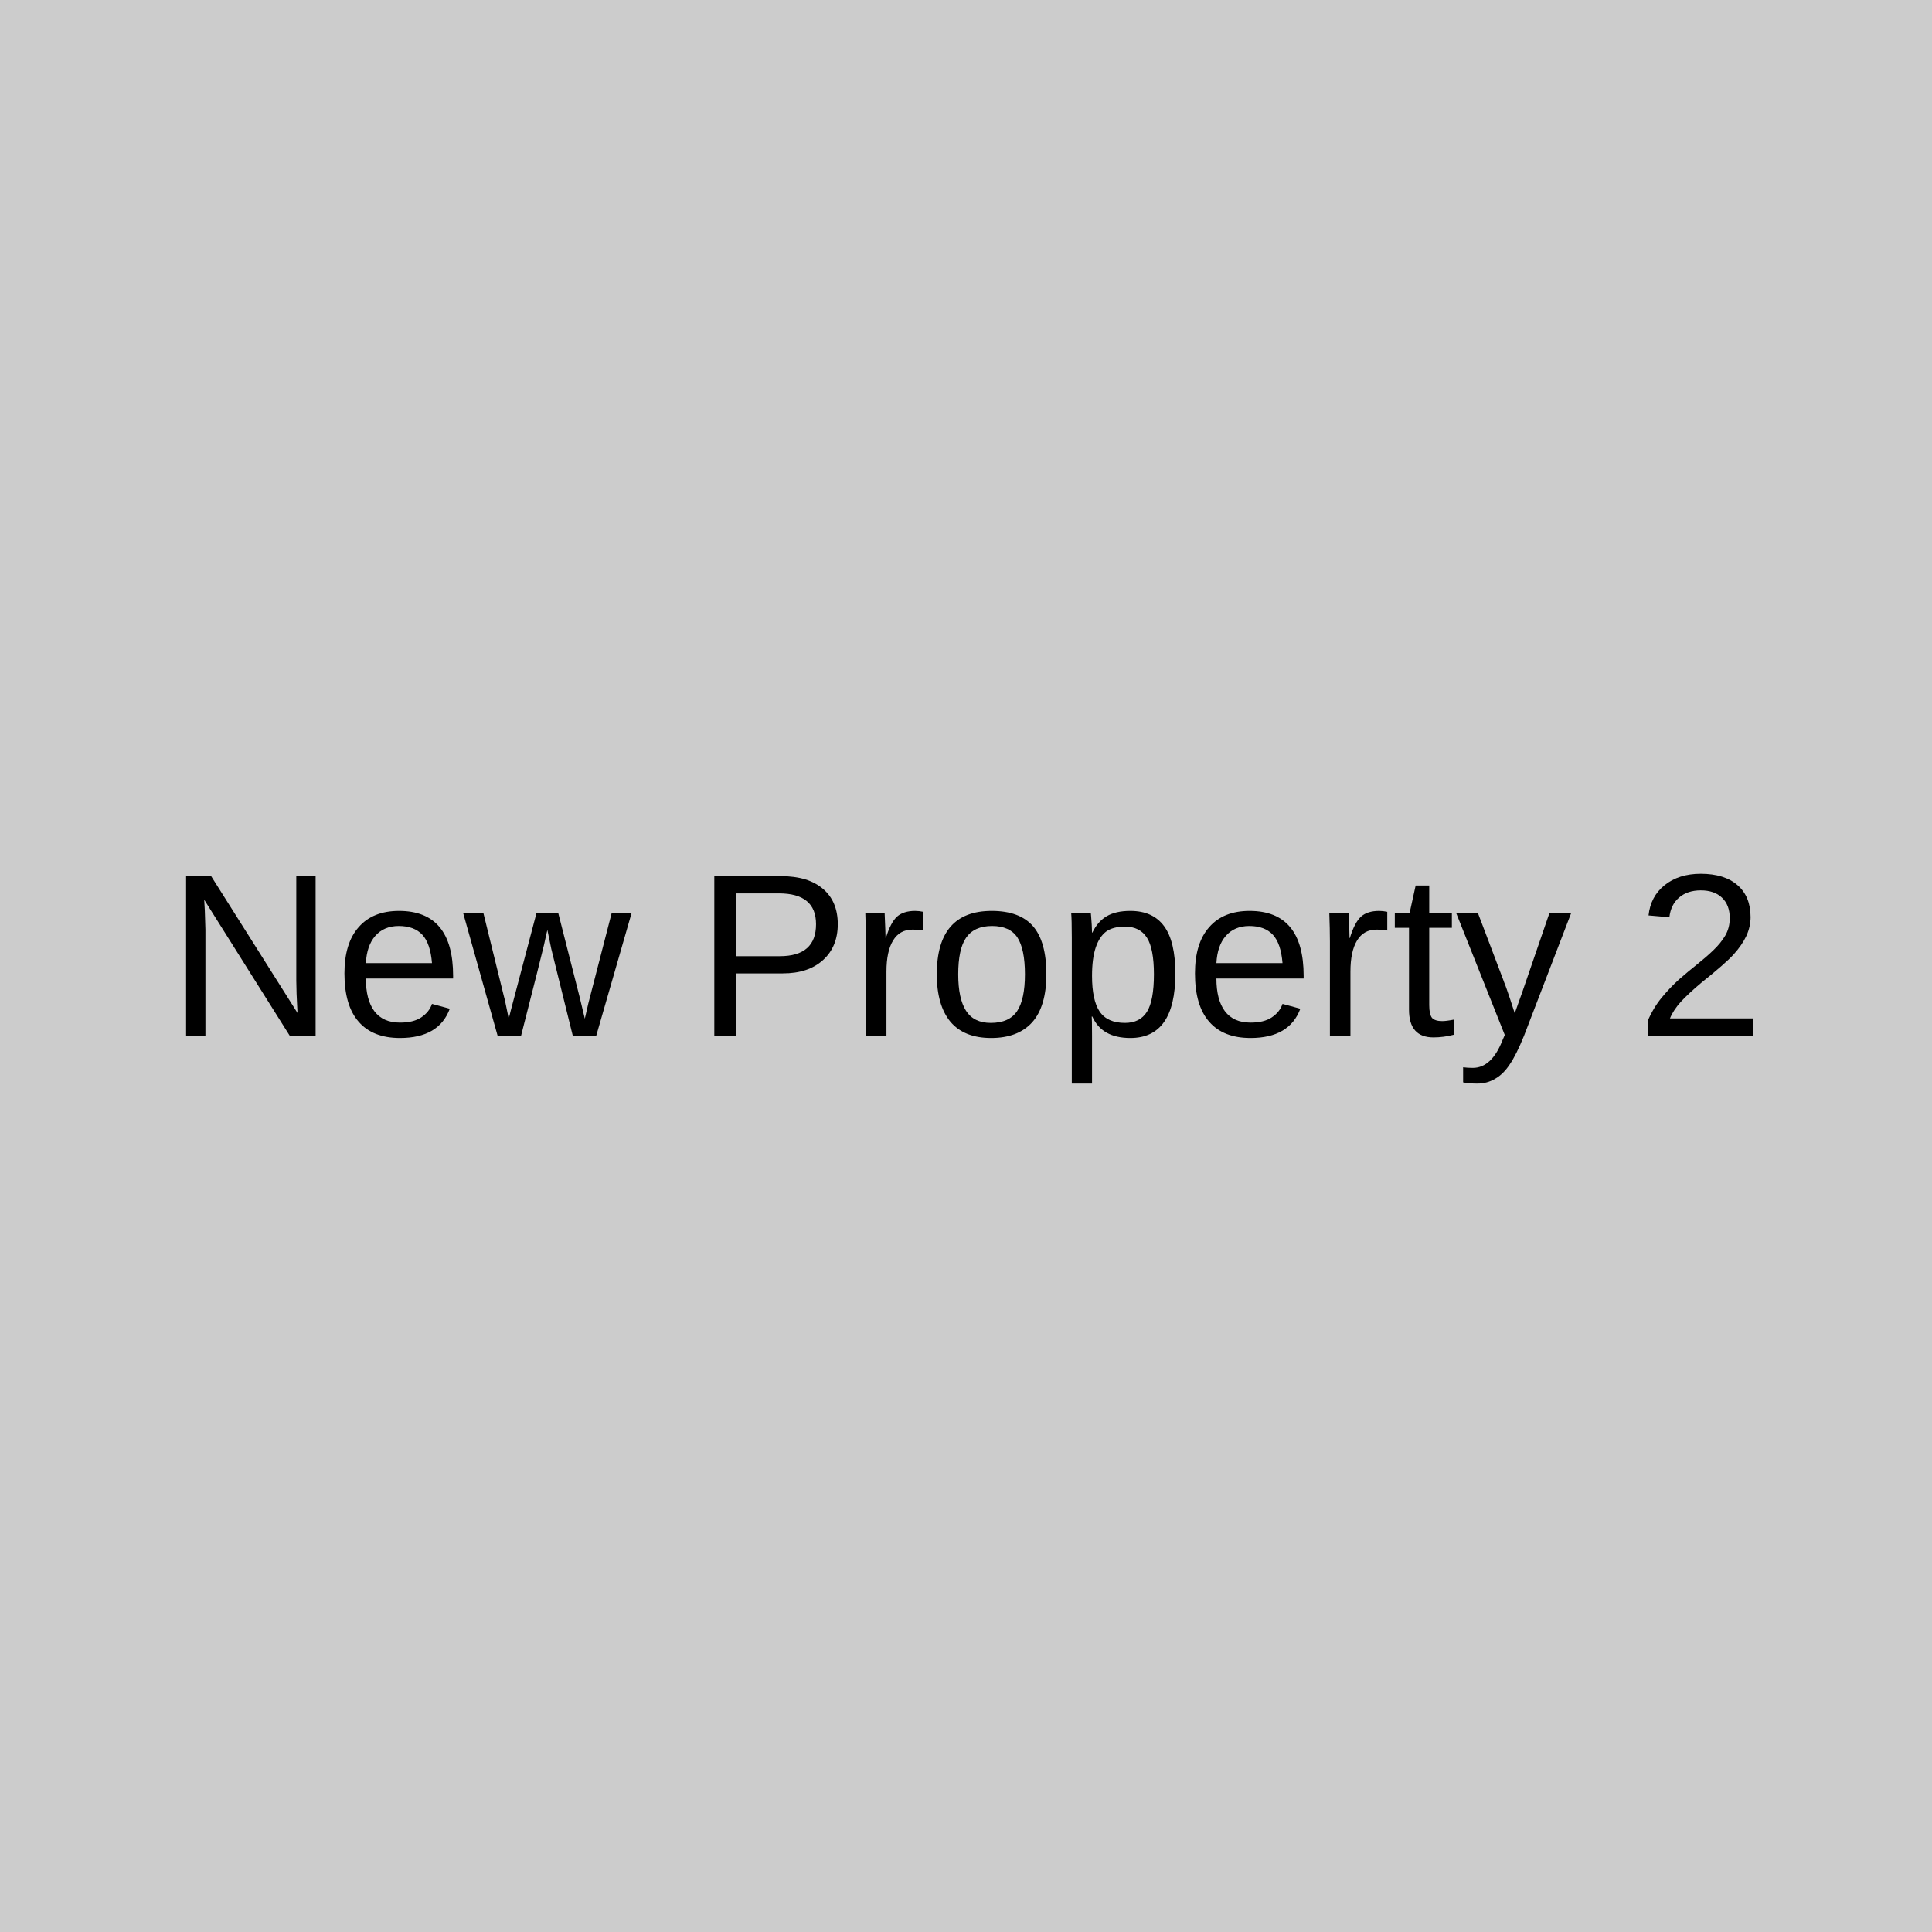
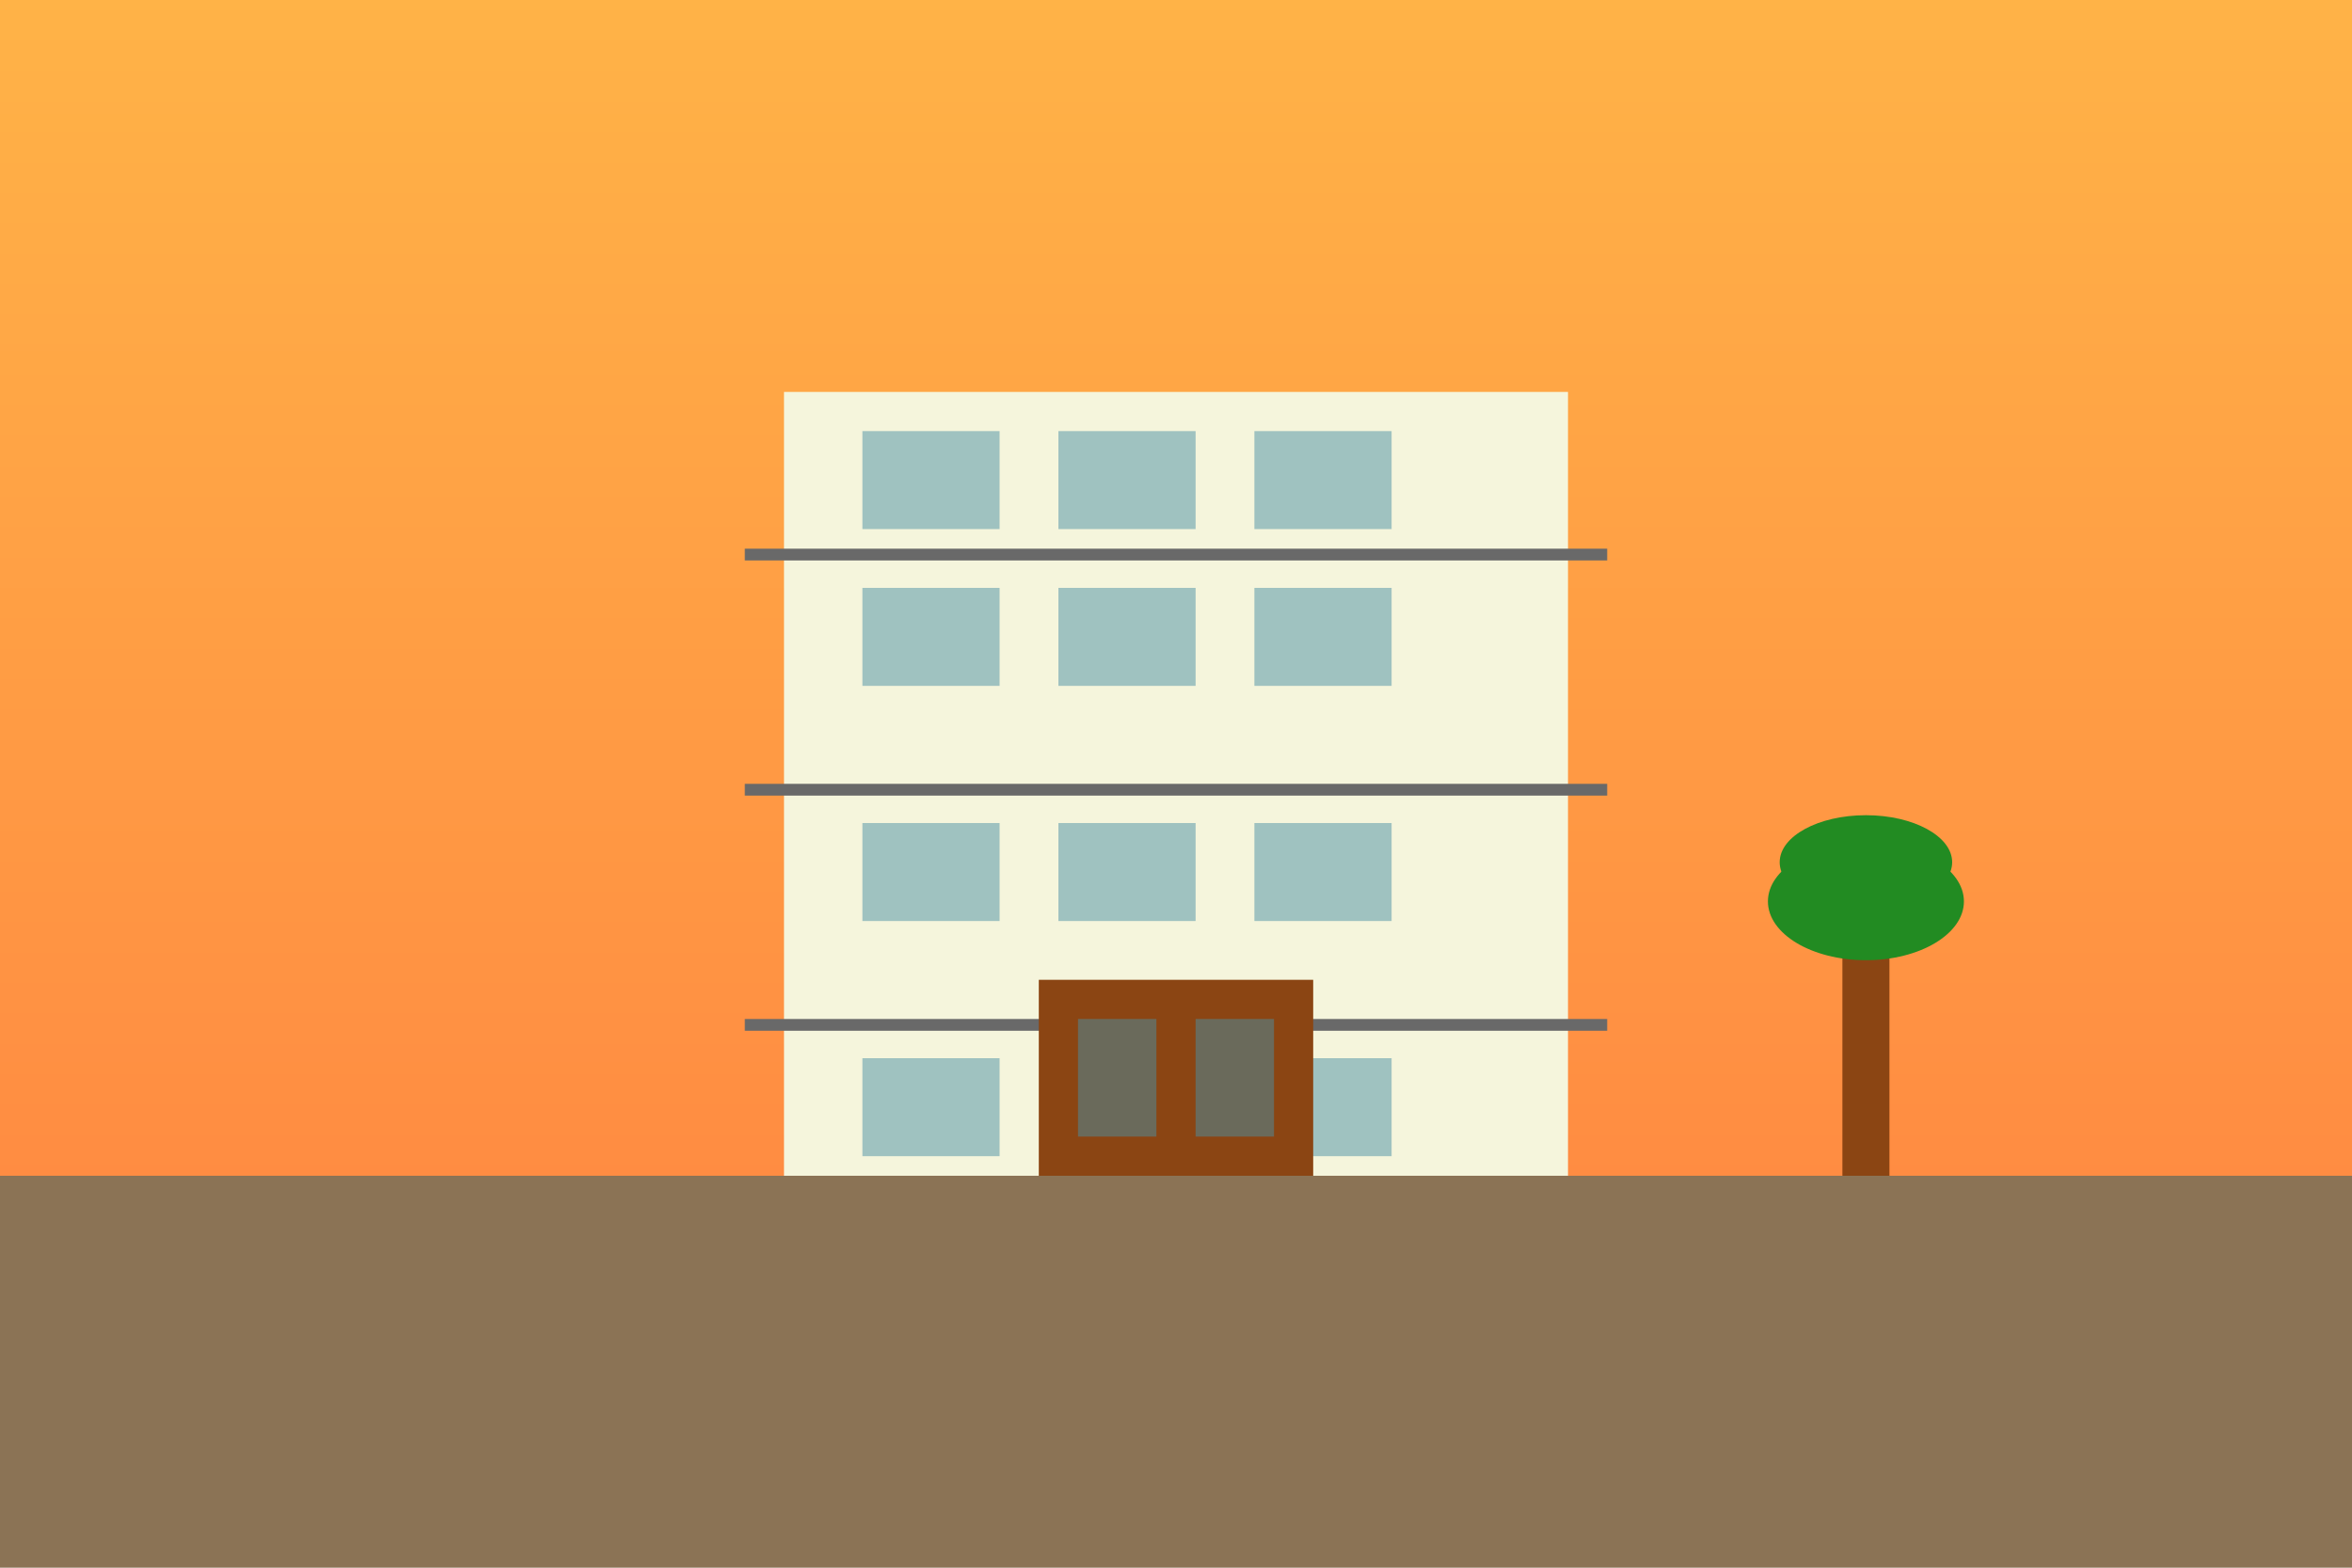
- <svg xmlns="http://www.w3.org/2000/svg" width="100" height="100">
-   <rect width="100" height="100" fill="#cccccc" />
-   <text x="50" y="50" font-family="Arial" font-size="12" fill="#000000" text-anchor="middle" dy=".3em">New Property 2</text>
+ <svg xmlns="http://www.w3.org/2000/svg" viewBox="0 0 600 400">
+   <defs>
+     <linearGradient id="prop2Grad" x1="0%" y1="0%" x2="0%" y2="100%">
+       <stop offset="0%" style="stop-color:#FFB347;stop-opacity:1" />
+       <stop offset="100%" style="stop-color:#FF8C42;stop-opacity:1" />
+     </linearGradient>
+   </defs>
+   <rect width="600" height="300" fill="url(#prop2Grad)" />
+   <rect y="300" width="600" height="100" fill="#8B7355" />
+   <rect x="200" y="100" width="200" height="200" fill="#F5F5DC" />
+   <rect x="190" y="140" width="220" height="3" fill="#696969" />
+   <rect x="190" y="200" width="220" height="3" fill="#696969" />
+   <rect x="190" y="260" width="220" height="3" fill="#696969" />
+   <g fill="#4A90A4" opacity="0.5">
+     <rect x="220" y="110" width="35" height="25" />
+     <rect x="270" y="110" width="35" height="25" />
+     <rect x="320" y="110" width="35" height="25" />
+     <rect x="220" y="150" width="35" height="25" />
+     <rect x="270" y="150" width="35" height="25" />
+     <rect x="320" y="150" width="35" height="25" />
+     <rect x="220" y="210" width="35" height="25" />
+     <rect x="270" y="210" width="35" height="25" />
+     <rect x="320" y="210" width="35" height="25" />
+     <rect x="220" y="270" width="35" height="25" />
+     <rect x="270" y="270" width="35" height="25" />
+     <rect x="320" y="270" width="35" height="25" />
+   </g>
+   <rect x="265" y="250" width="70" height="50" fill="#8B4513" />
+   <rect x="275" y="260" width="20" height="30" fill="#4A90A4" opacity="0.5" />
+   <rect x="305" y="260" width="20" height="30" fill="#4A90A4" opacity="0.5" />
+   <rect x="470" y="240" width="12" height="60" fill="#8B4513" />
+   <ellipse cx="476" cy="230" rx="25" ry="15" fill="#228B22" />
+   <ellipse cx="476" cy="220" rx="22" ry="12" fill="#228B22" />
</svg>
